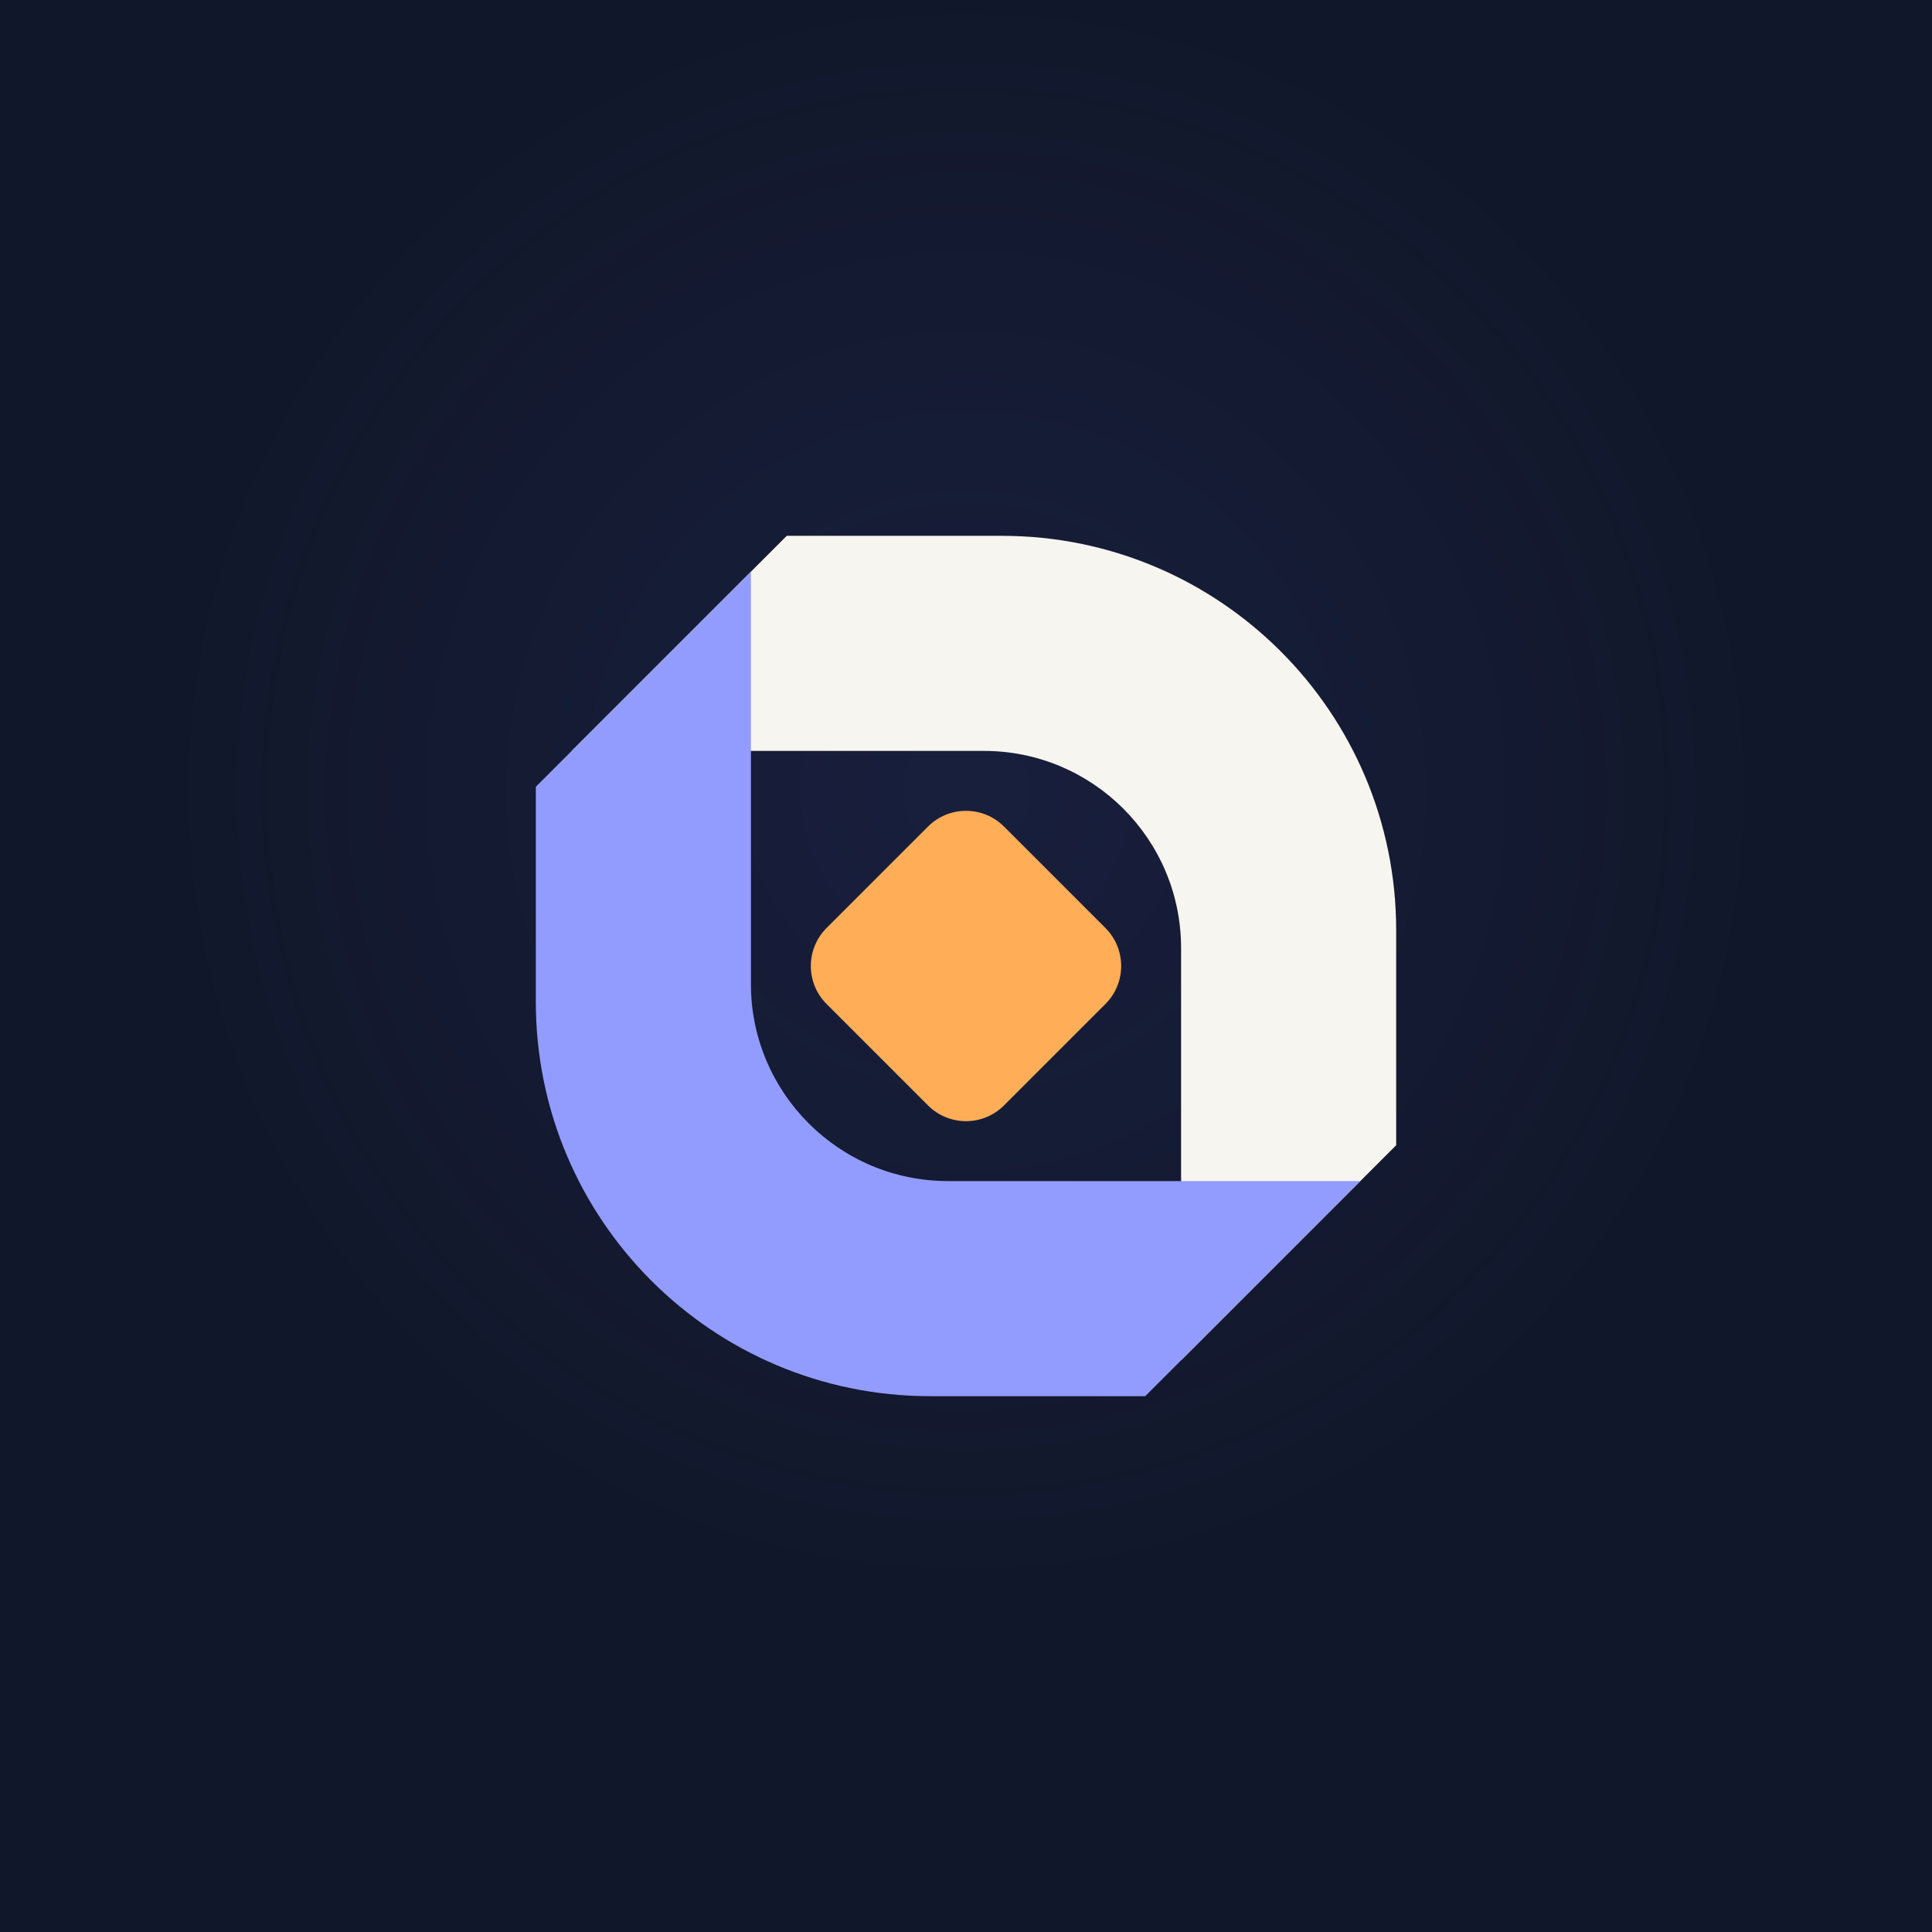
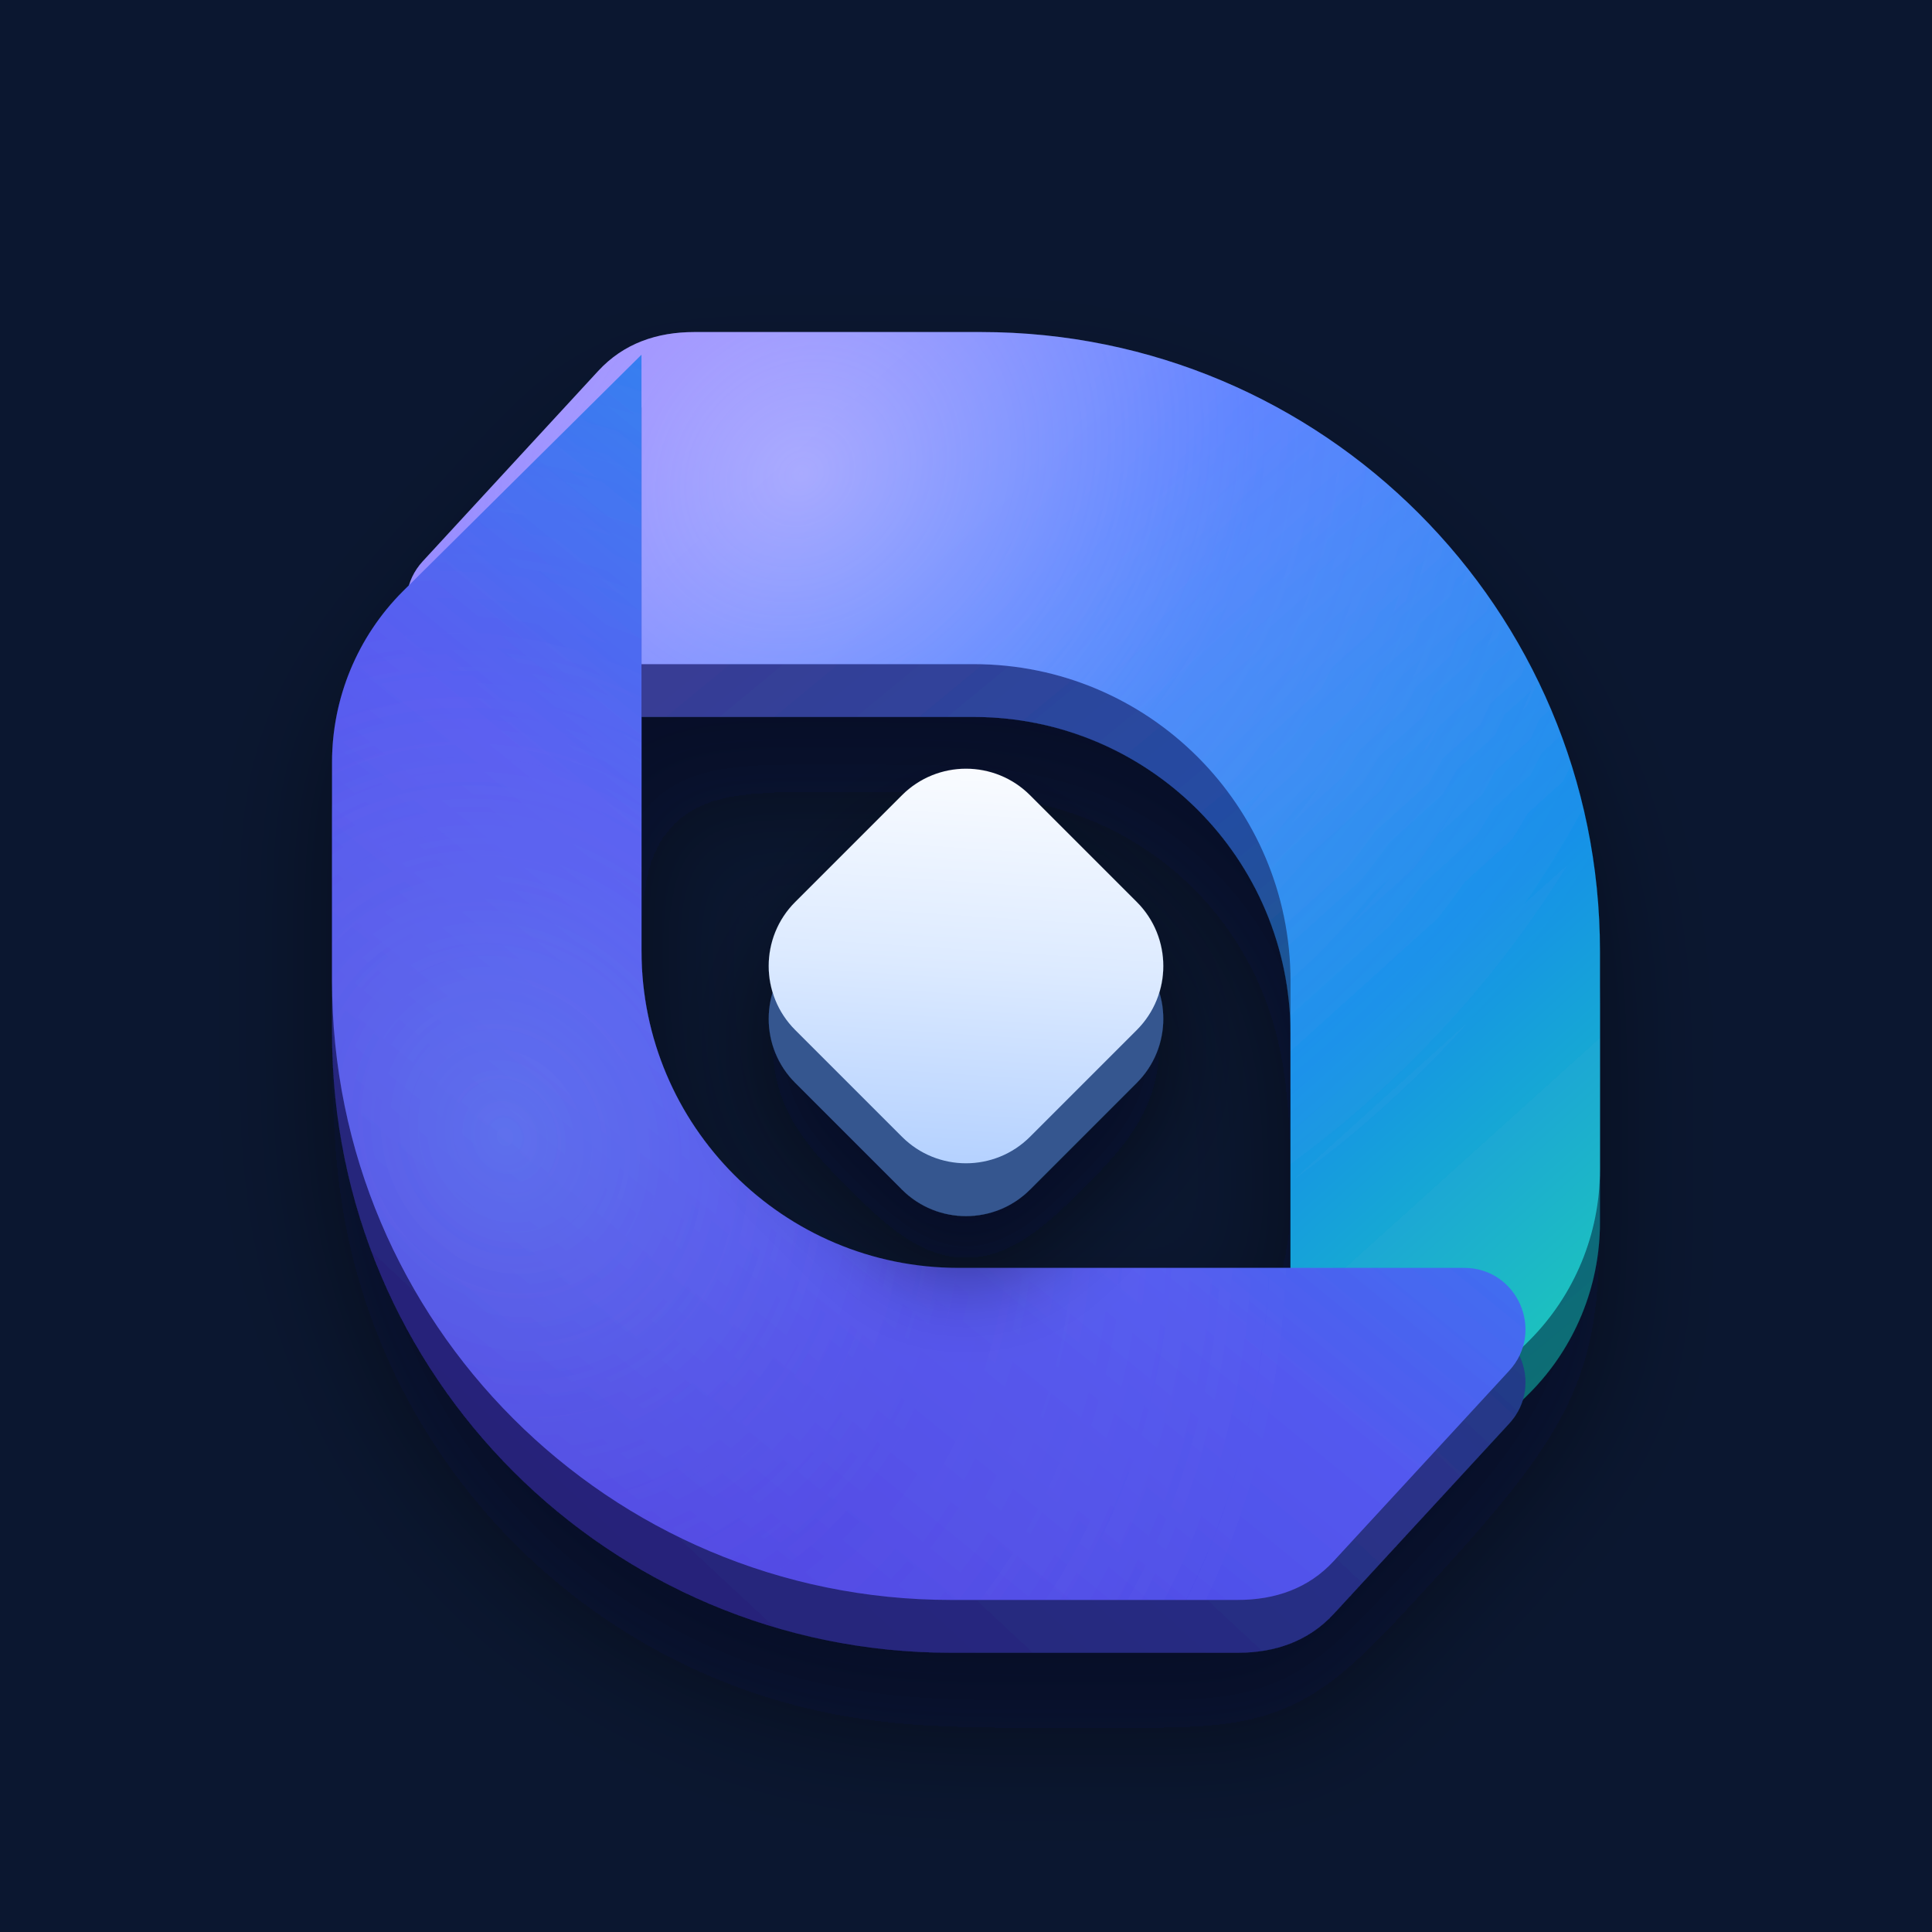
- <svg xmlns="http://www.w3.org/2000/svg" viewBox="0 0 1024 1024" role="img" aria-label="Opercia">
+ <svg xmlns="http://www.w3.org/2000/svg" viewBox="0 0 256 256" role="img" aria-label="Opercia">
  <defs>
-     <radialGradient id="glow" cx="0" cy="0" r="1" gradientTransform="translate(512 420) rotate(90) scale(430)" gradientUnits="userSpaceOnUse">
-       <stop stop-color="#5967e8" stop-opacity=".1" />
-       <stop offset="1" stop-color="#5967e8" stop-opacity="0" />
+     <linearGradient id="upper" x1="66" y1="48" x2="205" y2="202" gradientUnits="userSpaceOnUse">
+       <stop stop-color="#9b78ff" />
+       <stop offset=".34" stop-color="#5275ff" />
+       <stop offset=".68" stop-color="#168fe9" />
+       <stop offset="1" stop-color="#20d5ae" />
+     </linearGradient>
+     <linearGradient id="lower" x1="50" y1="202" x2="170" y2="55" gradientUnits="userSpaceOnUse">
+       <stop stop-color="#493ddc" />
+       <stop offset=".48" stop-color="#5359ef" />
+       <stop offset="1" stop-color="#169ff2" />
+     </linearGradient>
+     <linearGradient id="upperDepth" x1="78" y1="62" x2="195" y2="204" gradientUnits="userSpaceOnUse">
+       <stop stop-color="#41358f" />
+       <stop offset=".48" stop-color="#244ca2" />
+       <stop offset="1" stop-color="#08726f" />
+     </linearGradient>
+     <linearGradient id="lowerDepth" x1="56" y1="190" x2="166" y2="72" gradientUnits="userSpaceOnUse">
+       <stop stop-color="#262278" />
+       <stop offset=".55" stop-color="#293389" />
+       <stop offset="1" stop-color="#0d5982" />
+     </linearGradient>
+     <radialGradient id="upperLight" cx="0" cy="0" r="1" gradientTransform="translate(106 62) rotate(50) scale(118 132)" gradientUnits="userSpaceOnUse">
+       <stop stop-color="#fff" stop-opacity=".38" />
+       <stop offset=".48" stop-color="#bdeeff" stop-opacity=".13" />
+       <stop offset="1" stop-color="#fff" stop-opacity="0" />
    </radialGradient>
+     <radialGradient id="lowerLight" cx="0" cy="0" r="1" gradientTransform="translate(67 151) rotate(-22) scale(102 118)" gradientUnits="userSpaceOnUse">
+       <stop stop-color="#8ddfff" stop-opacity=".24" />
+       <stop offset=".58" stop-color="#9c8fff" stop-opacity=".08" />
+       <stop offset="1" stop-color="#fff" stop-opacity="0" />
+     </radialGradient>
+     <linearGradient id="task" x1="108" y1="104" x2="151" y2="153" gradientUnits="userSpaceOnUse">
+       <stop stop-color="#fff" />
+       <stop offset=".48" stop-color="#dceaff" />
+       <stop offset="1" stop-color="#a9caff" />
+     </linearGradient>
+     <filter id="markShadow" x="-25%" y="-25%" width="150%" height="175%" color-interpolation-filters="sRGB">
+       <feDropShadow dx="0" dy="10" stdDeviation="8" flood-color="#020817" flood-opacity=".42" />
+     </filter>
+     <filter id="taskShadow" x="-50%" y="-50%" width="200%" height="220%" color-interpolation-filters="sRGB">
+       <feDropShadow dx="0" dy="7" stdDeviation="6" flood-color="#020817" flood-opacity=".48" />
+     </filter>
  </defs>
-   <rect width="1024" height="1024" fill="#11172a" />
-   <rect width="1024" height="1024" fill="url(#glow)" />
-   <g transform="translate(208 208) scale(9.5)">
-     <path fill="#f7f5ef" d="M22 8h12c12.15 0 22 9.85 22 22v12L44 54V31c0-6.075-4.925-11-11-11H10L22 8Z" />
-     <path fill="#929cff" d="M42 56H30C17.85 56 8 46.15 8 34V22l12-12v23c0 6.075 4.925 11 11 11h23L42 56Z" />
-     <rect x="25" y="25" width="14" height="14" rx="3" fill="#ffae57" transform="rotate(45 32 32)" />
+   <rect width="256" height="256" fill="#0b1730" />
+   <g filter="url(#markShadow)">
+     <path fill="url(#upperDepth)" d="M92 51h38c45.287 0 82 36.713 82 82v29c0 8.49-3.372 16.633-9.373 22.637L171 216v-79c0-23.196-18.804-42-42-42H62c-7.081 0-10.768-8.428-5.97-13.636l23.235-25.205C82.637 52.501 87.064 51 92 51Z" />
+     <path fill="url(#upper)" d="M92 44h38c45.287 0 82 36.713 82 82v29c0 8.49-3.372 16.633-9.373 22.637L171 209v-79c0-23.196-18.804-42-42-42H62c-7.081 0-10.768-8.428-5.97-13.636l23.235-25.205C82.637 45.501 87.064 44 92 44Z" />
+     <path fill="url(#upperLight)" d="M92 44h38c45.287 0 82 36.713 82 82v29c0 8.49-3.372 16.633-9.373 22.637L171 209v-79c0-23.196-18.804-42-42-42H62c-7.081 0-10.768-8.428-5.97-13.636l23.235-25.205C82.637 45.501 87.064 44 92 44Z" />
+     <path fill="url(#lowerDepth)" d="M164 219h-38c-45.287 0-82-36.713-82-82v-29c0-8.49 3.372-16.633 9.373-22.637L85 54v79c0 23.196 18.804 42 42 42h67c7.081 0 10.768 8.428 5.97 13.636l-23.235 25.205C173.363 217.499 168.936 219 164 219Z" />
+     <path fill="url(#lower)" d="M164 212h-38c-45.287 0-82-36.713-82-82v-29c0-8.49 3.372-16.633 9.373-22.637L85 47v79c0 23.196 18.804 42 42 42h67c7.081 0 10.768 8.428 5.97 13.636l-23.235 25.205C173.363 210.499 168.936 212 164 212Z" />
+     <path fill="url(#lowerLight)" d="M164 212h-38c-45.287 0-82-36.713-82-82v-29c0-8.49 3.372-16.633 9.373-22.637L85 47v79c0 23.196 18.804 42 42 42h67c7.081 0 10.768 8.428 5.97 13.636l-23.235 25.205C173.363 210.499 168.936 212 164 212Z" />
+   </g>
+   <g filter="url(#taskShadow)">
+     <rect x="106" y="113" width="44" height="44" rx="12" fill="#34568f" transform="rotate(45 128 135)" />
+     <rect x="106" y="106" width="44" height="44" rx="12" fill="url(#task)" transform="rotate(45 128 128)" />
  </g>
</svg>
